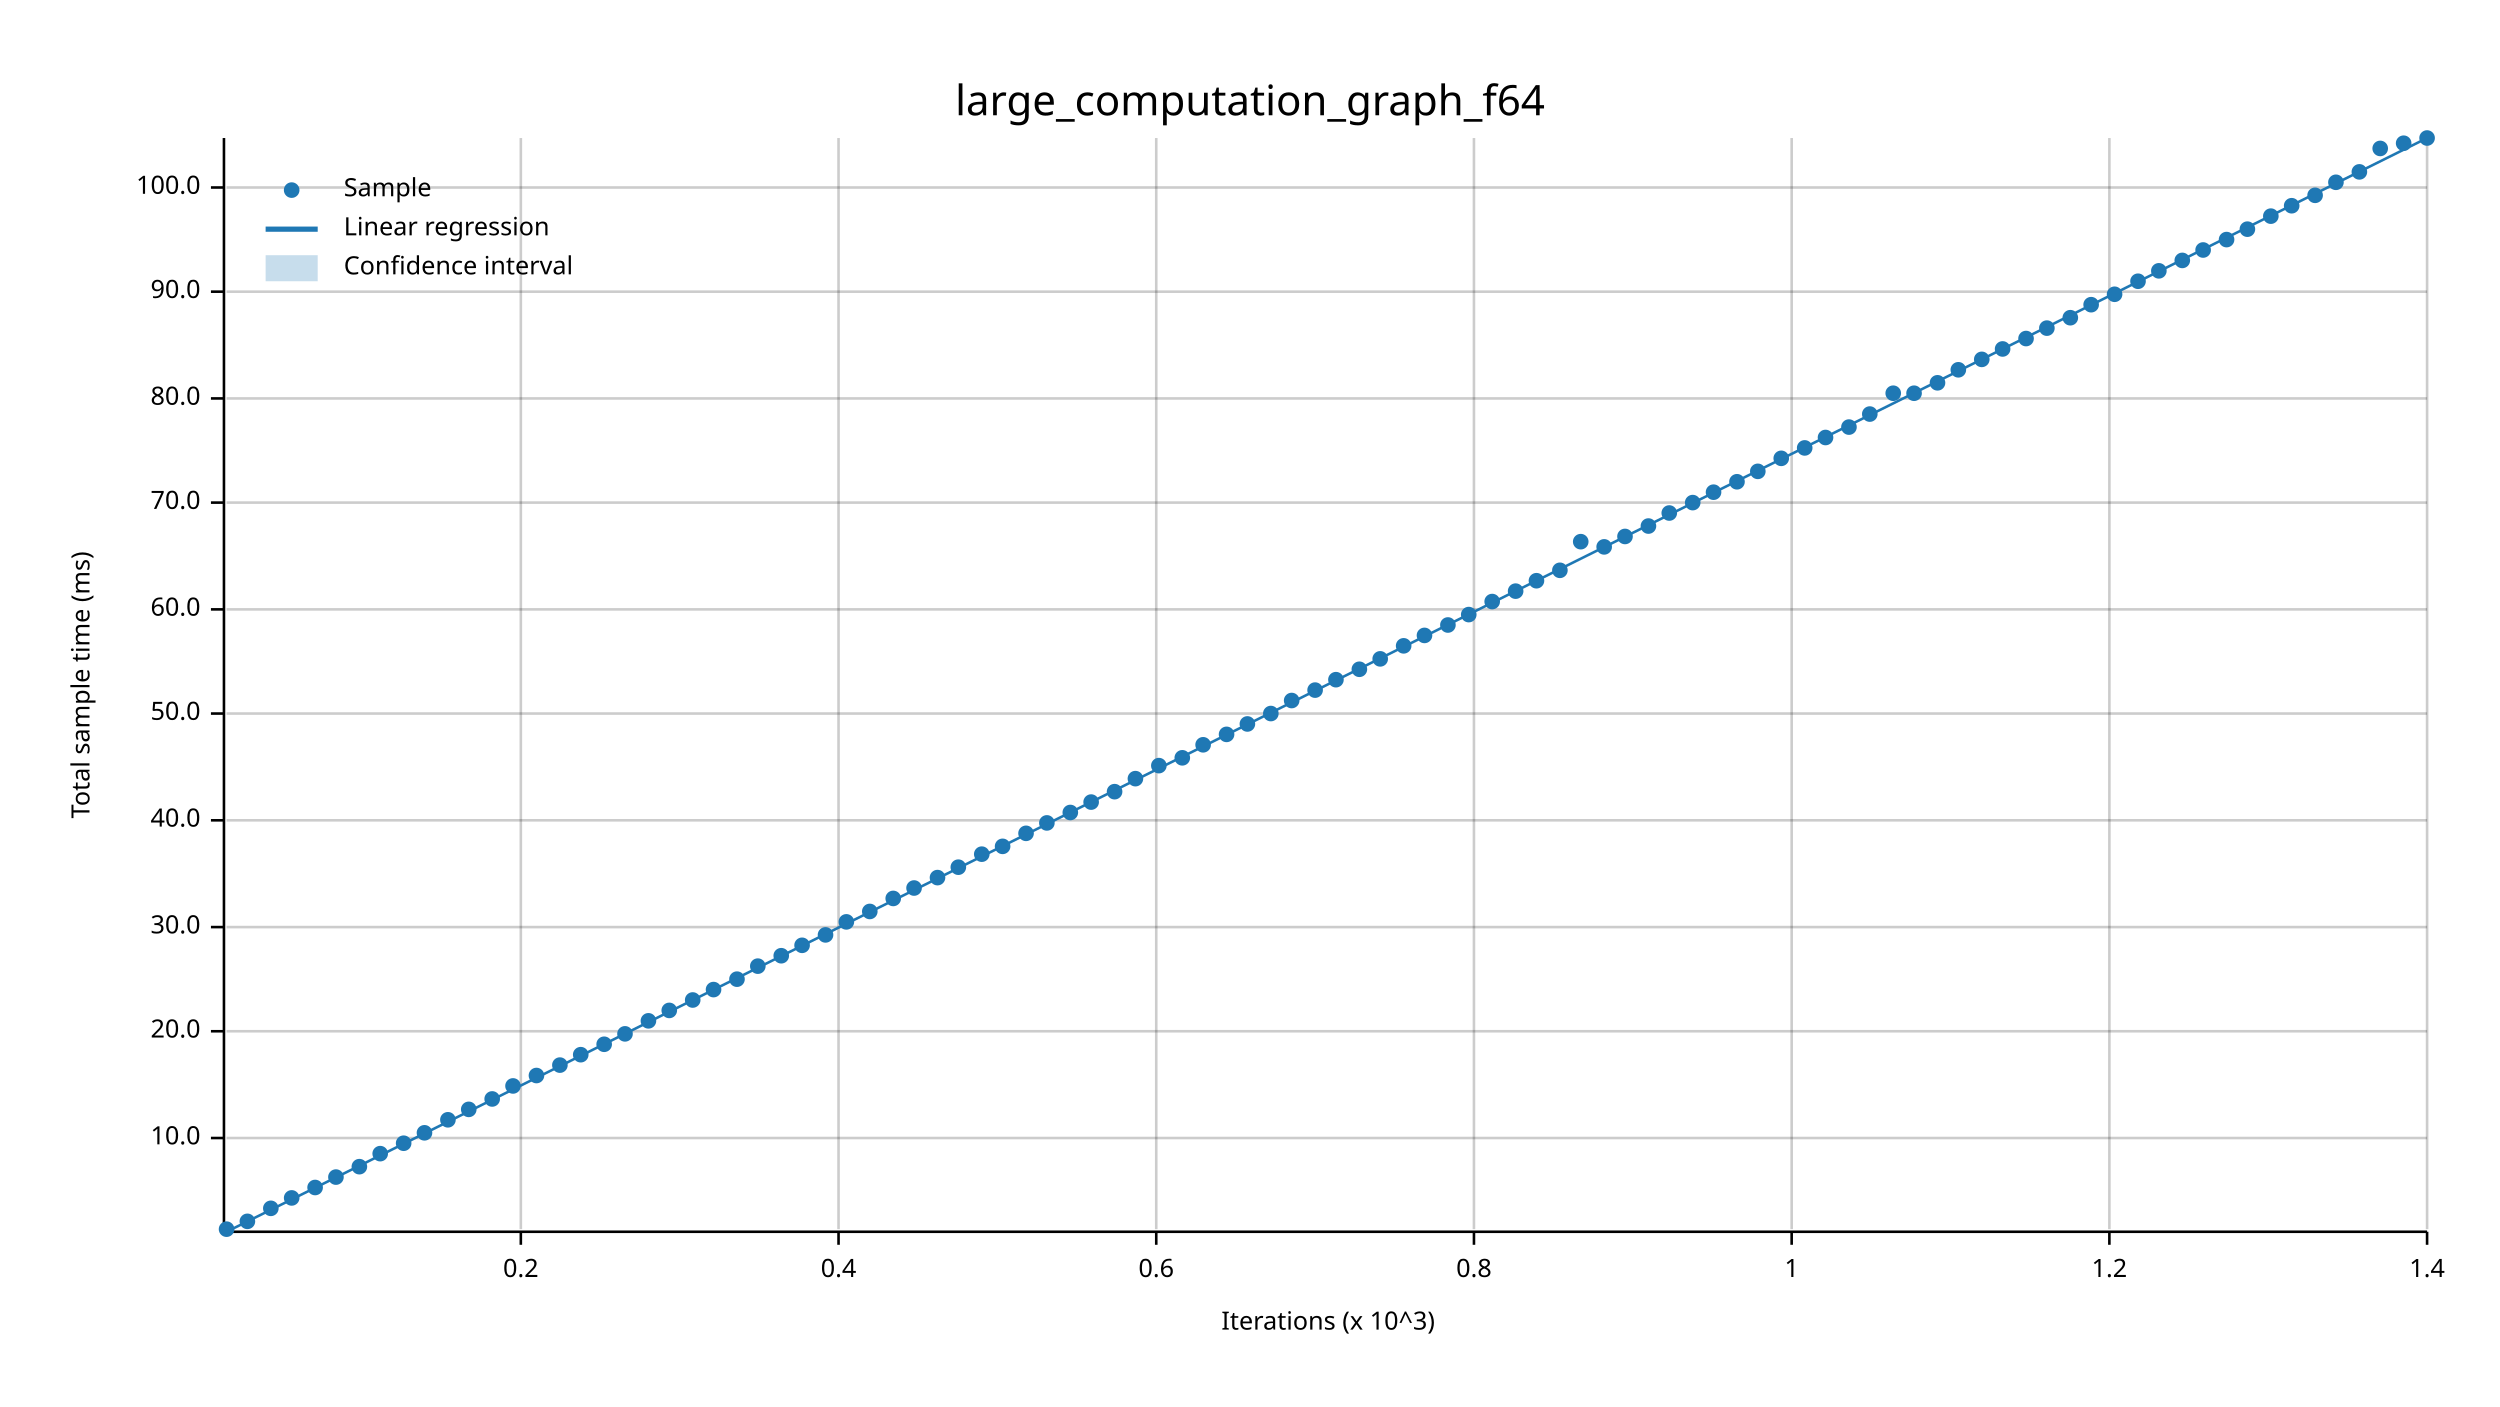
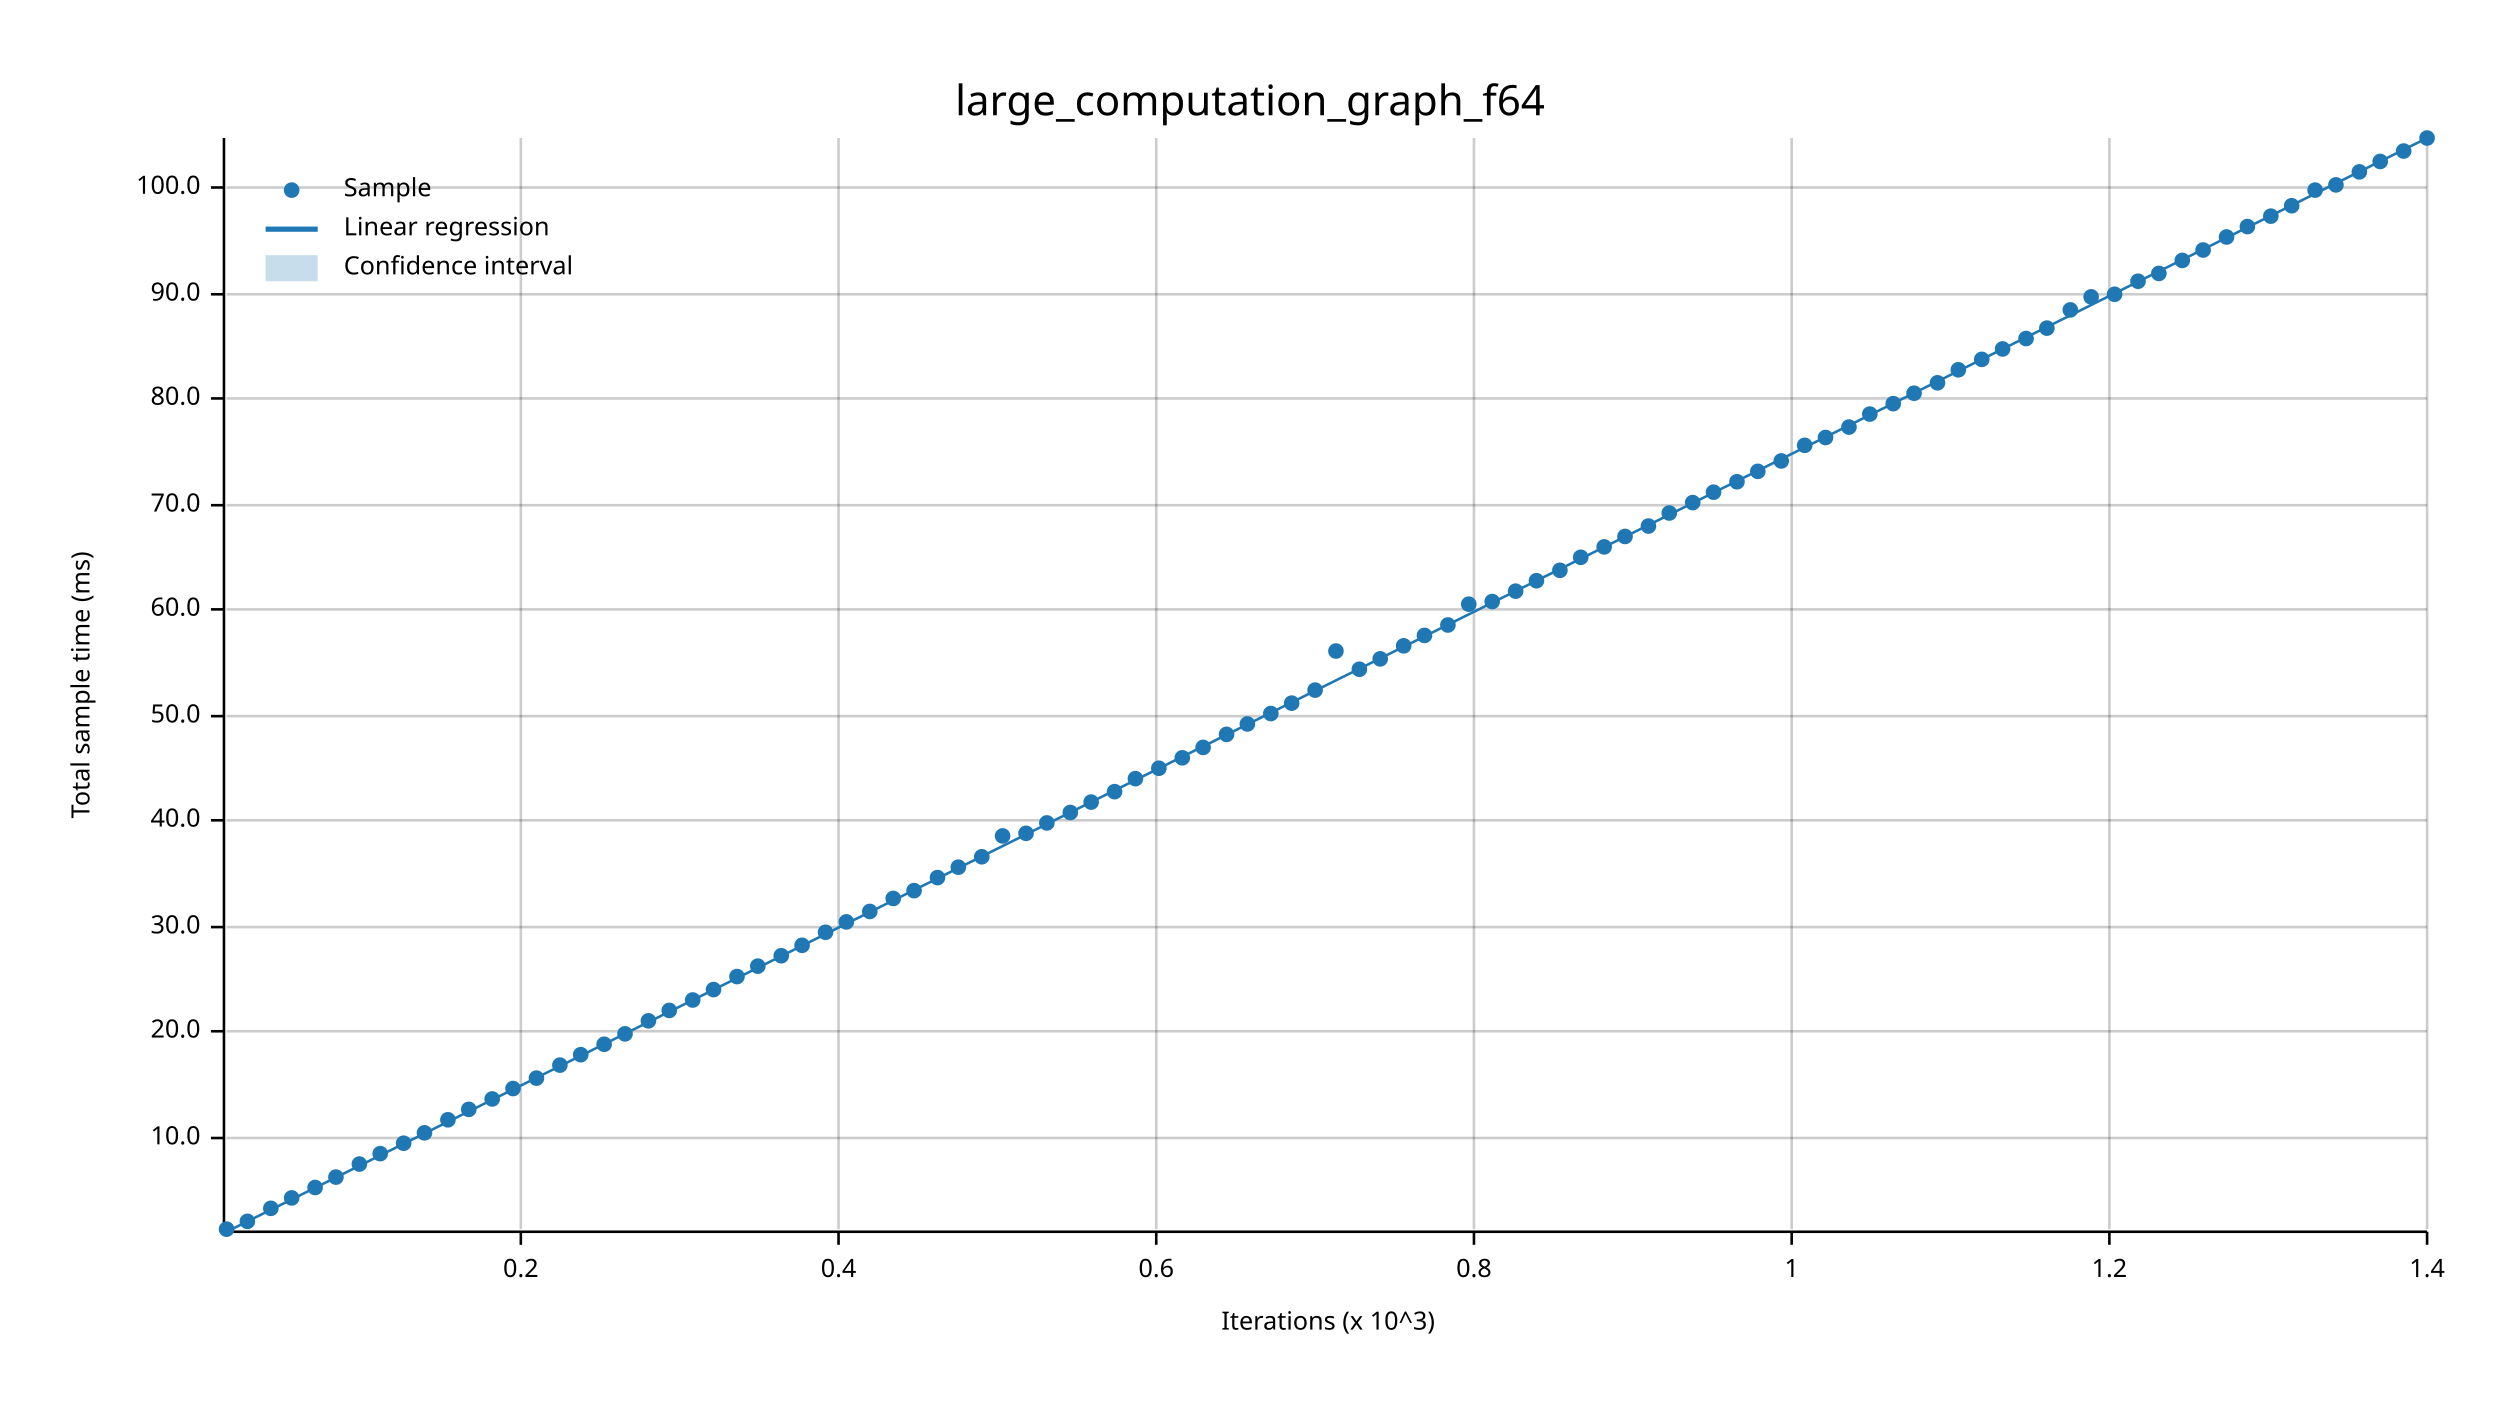
<svg xmlns="http://www.w3.org/2000/svg" width="960" height="540" viewBox="0 0 960 540">
  <text x="480" y="32" dy="0.76em" text-anchor="middle" font-family="sans-serif" font-size="16.129" opacity="1" fill="#000000">
large_computation_graph_f64
</text>
  <text x="27" y="263" dy="0.76em" text-anchor="middle" font-family="sans-serif" font-size="9.677" opacity="1" fill="#000000" transform="rotate(270, 27, 263)">
Total sample time (ms)
</text>
  <text x="510" y="513" dy="-0.5ex" text-anchor="middle" font-family="sans-serif" font-size="9.677" opacity="1" fill="#000000">
Iterations (x 10^3)
</text>
  <line opacity="0.2" stroke="#000000" stroke-width="1" x1="200" y1="472" x2="200" y2="53" />
  <line opacity="0.2" stroke="#000000" stroke-width="1" x1="322" y1="472" x2="322" y2="53" />
  <line opacity="0.2" stroke="#000000" stroke-width="1" x1="444" y1="472" x2="444" y2="53" />
  <line opacity="0.2" stroke="#000000" stroke-width="1" x1="566" y1="472" x2="566" y2="53" />
  <line opacity="0.2" stroke="#000000" stroke-width="1" x1="688" y1="472" x2="688" y2="53" />
  <line opacity="0.2" stroke="#000000" stroke-width="1" x1="810" y1="472" x2="810" y2="53" />
  <line opacity="0.2" stroke="#000000" stroke-width="1" x1="932" y1="472" x2="932" y2="53" />
  <line opacity="0.2" stroke="#000000" stroke-width="1" x1="87" y1="437" x2="932" y2="437" />
  <line opacity="0.2" stroke="#000000" stroke-width="1" x1="87" y1="396" x2="932" y2="396" />
  <line opacity="0.2" stroke="#000000" stroke-width="1" x1="87" y1="356" x2="932" y2="356" />
  <line opacity="0.2" stroke="#000000" stroke-width="1" x1="87" y1="315" x2="932" y2="315" />
-   <line opacity="0.2" stroke="#000000" stroke-width="1" x1="87" y1="274" x2="932" y2="274" />
+   <line opacity="0.2" stroke="#000000" stroke-width="1" x1="87" y1="275" x2="932" y2="275" />
  <line opacity="0.2" stroke="#000000" stroke-width="1" x1="87" y1="234" x2="932" y2="234" />
-   <line opacity="0.2" stroke="#000000" stroke-width="1" x1="87" y1="193" x2="932" y2="193" />
+   <line opacity="0.2" stroke="#000000" stroke-width="1" x1="87" y1="194" x2="932" y2="194" />
  <line opacity="0.2" stroke="#000000" stroke-width="1" x1="87" y1="153" x2="932" y2="153" />
-   <line opacity="0.2" stroke="#000000" stroke-width="1" x1="87" y1="112" x2="932" y2="112" />
+   <line opacity="0.2" stroke="#000000" stroke-width="1" x1="87" y1="113" x2="932" y2="113" />
  <line opacity="0.2" stroke="#000000" stroke-width="1" x1="87" y1="72" x2="932" y2="72" />
  <polyline fill="none" opacity="1" stroke="#000000" stroke-width="1" points="86,53 86,472 " />
  <text x="77" y="437" dy="0.5ex" text-anchor="end" font-family="sans-serif" font-size="9.677" opacity="1" fill="#000000">
10.0
</text>
  <polyline fill="none" opacity="1" stroke="#000000" stroke-width="1" points="81,437 86,437 " />
  <text x="77" y="396" dy="0.5ex" text-anchor="end" font-family="sans-serif" font-size="9.677" opacity="1" fill="#000000">
20.0
</text>
  <polyline fill="none" opacity="1" stroke="#000000" stroke-width="1" points="81,396 86,396 " />
  <text x="77" y="356" dy="0.5ex" text-anchor="end" font-family="sans-serif" font-size="9.677" opacity="1" fill="#000000">
30.0
</text>
  <polyline fill="none" opacity="1" stroke="#000000" stroke-width="1" points="81,356 86,356 " />
  <text x="77" y="315" dy="0.5ex" text-anchor="end" font-family="sans-serif" font-size="9.677" opacity="1" fill="#000000">
40.0
</text>
  <polyline fill="none" opacity="1" stroke="#000000" stroke-width="1" points="81,315 86,315 " />
-   <text x="77" y="274" dy="0.5ex" text-anchor="end" font-family="sans-serif" font-size="9.677" opacity="1" fill="#000000">
+   <text x="77" y="275" dy="0.5ex" text-anchor="end" font-family="sans-serif" font-size="9.677" opacity="1" fill="#000000">
50.0
</text>
-   <polyline fill="none" opacity="1" stroke="#000000" stroke-width="1" points="81,274 86,274 " />
+   <polyline fill="none" opacity="1" stroke="#000000" stroke-width="1" points="81,275 86,275 " />
  <text x="77" y="234" dy="0.5ex" text-anchor="end" font-family="sans-serif" font-size="9.677" opacity="1" fill="#000000">
60.0
</text>
  <polyline fill="none" opacity="1" stroke="#000000" stroke-width="1" points="81,234 86,234 " />
-   <text x="77" y="193" dy="0.5ex" text-anchor="end" font-family="sans-serif" font-size="9.677" opacity="1" fill="#000000">
+   <text x="77" y="194" dy="0.5ex" text-anchor="end" font-family="sans-serif" font-size="9.677" opacity="1" fill="#000000">
70.0
</text>
-   <polyline fill="none" opacity="1" stroke="#000000" stroke-width="1" points="81,193 86,193 " />
+   <polyline fill="none" opacity="1" stroke="#000000" stroke-width="1" points="81,194 86,194 " />
  <text x="77" y="153" dy="0.5ex" text-anchor="end" font-family="sans-serif" font-size="9.677" opacity="1" fill="#000000">
80.0
</text>
  <polyline fill="none" opacity="1" stroke="#000000" stroke-width="1" points="81,153 86,153 " />
-   <text x="77" y="112" dy="0.5ex" text-anchor="end" font-family="sans-serif" font-size="9.677" opacity="1" fill="#000000">
+   <text x="77" y="113" dy="0.5ex" text-anchor="end" font-family="sans-serif" font-size="9.677" opacity="1" fill="#000000">
90.0
</text>
-   <polyline fill="none" opacity="1" stroke="#000000" stroke-width="1" points="81,112 86,112 " />
+   <polyline fill="none" opacity="1" stroke="#000000" stroke-width="1" points="81,113 86,113 " />
  <text x="77" y="72" dy="0.5ex" text-anchor="end" font-family="sans-serif" font-size="9.677" opacity="1" fill="#000000">
100.0
</text>
  <polyline fill="none" opacity="1" stroke="#000000" stroke-width="1" points="81,72 86,72 " />
  <polyline fill="none" opacity="1" stroke="#000000" stroke-width="1" points="87,473 932,473 " />
  <text x="200" y="483" dy="0.76em" text-anchor="middle" font-family="sans-serif" font-size="9.677" opacity="1" fill="#000000">
0.2
</text>
  <polyline fill="none" opacity="1" stroke="#000000" stroke-width="1" points="200,473 200,478 " />
  <text x="322" y="483" dy="0.76em" text-anchor="middle" font-family="sans-serif" font-size="9.677" opacity="1" fill="#000000">
0.4
</text>
  <polyline fill="none" opacity="1" stroke="#000000" stroke-width="1" points="322,473 322,478 " />
  <text x="444" y="483" dy="0.76em" text-anchor="middle" font-family="sans-serif" font-size="9.677" opacity="1" fill="#000000">
0.6
</text>
  <polyline fill="none" opacity="1" stroke="#000000" stroke-width="1" points="444,473 444,478 " />
  <text x="566" y="483" dy="0.76em" text-anchor="middle" font-family="sans-serif" font-size="9.677" opacity="1" fill="#000000">
0.8
</text>
  <polyline fill="none" opacity="1" stroke="#000000" stroke-width="1" points="566,473 566,478 " />
  <text x="688" y="483" dy="0.76em" text-anchor="middle" font-family="sans-serif" font-size="9.677" opacity="1" fill="#000000">
1
</text>
  <polyline fill="none" opacity="1" stroke="#000000" stroke-width="1" points="688,473 688,478 " />
  <text x="810" y="483" dy="0.76em" text-anchor="middle" font-family="sans-serif" font-size="9.677" opacity="1" fill="#000000">
1.2
</text>
  <polyline fill="none" opacity="1" stroke="#000000" stroke-width="1" points="810,473 810,478 " />
  <text x="932" y="483" dy="0.76em" text-anchor="middle" font-family="sans-serif" font-size="9.677" opacity="1" fill="#000000">
1.4
</text>
  <polyline fill="none" opacity="1" stroke="#000000" stroke-width="1" points="932,473 932,478 " />
  <circle cx="87" cy="472" r="3" opacity="1" fill="#1F78B4" stroke="none" stroke-width="1" />
  <circle cx="95" cy="469" r="3" opacity="1" fill="#1F78B4" stroke="none" stroke-width="1" />
  <circle cx="104" cy="464" r="3" opacity="1" fill="#1F78B4" stroke="none" stroke-width="1" />
  <circle cx="112" cy="460" r="3" opacity="1" fill="#1F78B4" stroke="none" stroke-width="1" />
  <circle cx="121" cy="456" r="3" opacity="1" fill="#1F78B4" stroke="none" stroke-width="1" />
  <circle cx="129" cy="452" r="3" opacity="1" fill="#1F78B4" stroke="none" stroke-width="1" />
-   <circle cx="138" cy="448" r="3" opacity="1" fill="#1F78B4" stroke="none" stroke-width="1" />
+   <circle cx="138" cy="447" r="3" opacity="1" fill="#1F78B4" stroke="none" stroke-width="1" />
  <circle cx="146" cy="443" r="3" opacity="1" fill="#1F78B4" stroke="none" stroke-width="1" />
  <circle cx="155" cy="439" r="3" opacity="1" fill="#1F78B4" stroke="none" stroke-width="1" />
  <circle cx="163" cy="435" r="3" opacity="1" fill="#1F78B4" stroke="none" stroke-width="1" />
  <circle cx="172" cy="430" r="3" opacity="1" fill="#1F78B4" stroke="none" stroke-width="1" />
  <circle cx="180" cy="426" r="3" opacity="1" fill="#1F78B4" stroke="none" stroke-width="1" />
  <circle cx="189" cy="422" r="3" opacity="1" fill="#1F78B4" stroke="none" stroke-width="1" />
-   <circle cx="197" cy="417" r="3" opacity="1" fill="#1F78B4" stroke="none" stroke-width="1" />
-   <circle cx="206" cy="413" r="3" opacity="1" fill="#1F78B4" stroke="none" stroke-width="1" />
+   <circle cx="197" cy="418" r="3" opacity="1" fill="#1F78B4" stroke="none" stroke-width="1" />
+   <circle cx="206" cy="414" r="3" opacity="1" fill="#1F78B4" stroke="none" stroke-width="1" />
  <circle cx="215" cy="409" r="3" opacity="1" fill="#1F78B4" stroke="none" stroke-width="1" />
  <circle cx="223" cy="405" r="3" opacity="1" fill="#1F78B4" stroke="none" stroke-width="1" />
  <circle cx="232" cy="401" r="3" opacity="1" fill="#1F78B4" stroke="none" stroke-width="1" />
  <circle cx="240" cy="397" r="3" opacity="1" fill="#1F78B4" stroke="none" stroke-width="1" />
  <circle cx="249" cy="392" r="3" opacity="1" fill="#1F78B4" stroke="none" stroke-width="1" />
  <circle cx="257" cy="388" r="3" opacity="1" fill="#1F78B4" stroke="none" stroke-width="1" />
  <circle cx="266" cy="384" r="3" opacity="1" fill="#1F78B4" stroke="none" stroke-width="1" />
  <circle cx="274" cy="380" r="3" opacity="1" fill="#1F78B4" stroke="none" stroke-width="1" />
-   <circle cx="283" cy="376" r="3" opacity="1" fill="#1F78B4" stroke="none" stroke-width="1" />
+   <circle cx="283" cy="375" r="3" opacity="1" fill="#1F78B4" stroke="none" stroke-width="1" />
  <circle cx="291" cy="371" r="3" opacity="1" fill="#1F78B4" stroke="none" stroke-width="1" />
  <circle cx="300" cy="367" r="3" opacity="1" fill="#1F78B4" stroke="none" stroke-width="1" />
  <circle cx="308" cy="363" r="3" opacity="1" fill="#1F78B4" stroke="none" stroke-width="1" />
-   <circle cx="317" cy="359" r="3" opacity="1" fill="#1F78B4" stroke="none" stroke-width="1" />
+   <circle cx="317" cy="358" r="3" opacity="1" fill="#1F78B4" stroke="none" stroke-width="1" />
  <circle cx="325" cy="354" r="3" opacity="1" fill="#1F78B4" stroke="none" stroke-width="1" />
  <circle cx="334" cy="350" r="3" opacity="1" fill="#1F78B4" stroke="none" stroke-width="1" />
  <circle cx="343" cy="345" r="3" opacity="1" fill="#1F78B4" stroke="none" stroke-width="1" />
-   <circle cx="351" cy="341" r="3" opacity="1" fill="#1F78B4" stroke="none" stroke-width="1" />
+   <circle cx="351" cy="342" r="3" opacity="1" fill="#1F78B4" stroke="none" stroke-width="1" />
  <circle cx="360" cy="337" r="3" opacity="1" fill="#1F78B4" stroke="none" stroke-width="1" />
  <circle cx="368" cy="333" r="3" opacity="1" fill="#1F78B4" stroke="none" stroke-width="1" />
-   <circle cx="377" cy="328" r="3" opacity="1" fill="#1F78B4" stroke="none" stroke-width="1" />
-   <circle cx="385" cy="325" r="3" opacity="1" fill="#1F78B4" stroke="none" stroke-width="1" />
+   <circle cx="377" cy="329" r="3" opacity="1" fill="#1F78B4" stroke="none" stroke-width="1" />
+   <circle cx="385" cy="321" r="3" opacity="1" fill="#1F78B4" stroke="none" stroke-width="1" />
  <circle cx="394" cy="320" r="3" opacity="1" fill="#1F78B4" stroke="none" stroke-width="1" />
  <circle cx="402" cy="316" r="3" opacity="1" fill="#1F78B4" stroke="none" stroke-width="1" />
  <circle cx="411" cy="312" r="3" opacity="1" fill="#1F78B4" stroke="none" stroke-width="1" />
  <circle cx="419" cy="308" r="3" opacity="1" fill="#1F78B4" stroke="none" stroke-width="1" />
  <circle cx="428" cy="304" r="3" opacity="1" fill="#1F78B4" stroke="none" stroke-width="1" />
  <circle cx="436" cy="299" r="3" opacity="1" fill="#1F78B4" stroke="none" stroke-width="1" />
-   <circle cx="445" cy="294" r="3" opacity="1" fill="#1F78B4" stroke="none" stroke-width="1" />
+   <circle cx="445" cy="295" r="3" opacity="1" fill="#1F78B4" stroke="none" stroke-width="1" />
  <circle cx="454" cy="291" r="3" opacity="1" fill="#1F78B4" stroke="none" stroke-width="1" />
-   <circle cx="462" cy="286" r="3" opacity="1" fill="#1F78B4" stroke="none" stroke-width="1" />
+   <circle cx="462" cy="287" r="3" opacity="1" fill="#1F78B4" stroke="none" stroke-width="1" />
  <circle cx="471" cy="282" r="3" opacity="1" fill="#1F78B4" stroke="none" stroke-width="1" />
  <circle cx="479" cy="278" r="3" opacity="1" fill="#1F78B4" stroke="none" stroke-width="1" />
  <circle cx="488" cy="274" r="3" opacity="1" fill="#1F78B4" stroke="none" stroke-width="1" />
-   <circle cx="496" cy="269" r="3" opacity="1" fill="#1F78B4" stroke="none" stroke-width="1" />
+   <circle cx="496" cy="270" r="3" opacity="1" fill="#1F78B4" stroke="none" stroke-width="1" />
  <circle cx="505" cy="265" r="3" opacity="1" fill="#1F78B4" stroke="none" stroke-width="1" />
-   <circle cx="513" cy="261" r="3" opacity="1" fill="#1F78B4" stroke="none" stroke-width="1" />
+   <circle cx="513" cy="250" r="3" opacity="1" fill="#1F78B4" stroke="none" stroke-width="1" />
  <circle cx="522" cy="257" r="3" opacity="1" fill="#1F78B4" stroke="none" stroke-width="1" />
  <circle cx="530" cy="253" r="3" opacity="1" fill="#1F78B4" stroke="none" stroke-width="1" />
  <circle cx="539" cy="248" r="3" opacity="1" fill="#1F78B4" stroke="none" stroke-width="1" />
  <circle cx="547" cy="244" r="3" opacity="1" fill="#1F78B4" stroke="none" stroke-width="1" />
  <circle cx="556" cy="240" r="3" opacity="1" fill="#1F78B4" stroke="none" stroke-width="1" />
-   <circle cx="564" cy="236" r="3" opacity="1" fill="#1F78B4" stroke="none" stroke-width="1" />
+   <circle cx="564" cy="232" r="3" opacity="1" fill="#1F78B4" stroke="none" stroke-width="1" />
  <circle cx="573" cy="231" r="3" opacity="1" fill="#1F78B4" stroke="none" stroke-width="1" />
  <circle cx="582" cy="227" r="3" opacity="1" fill="#1F78B4" stroke="none" stroke-width="1" />
  <circle cx="590" cy="223" r="3" opacity="1" fill="#1F78B4" stroke="none" stroke-width="1" />
  <circle cx="599" cy="219" r="3" opacity="1" fill="#1F78B4" stroke="none" stroke-width="1" />
-   <circle cx="607" cy="208" r="3" opacity="1" fill="#1F78B4" stroke="none" stroke-width="1" />
+   <circle cx="607" cy="214" r="3" opacity="1" fill="#1F78B4" stroke="none" stroke-width="1" />
  <circle cx="616" cy="210" r="3" opacity="1" fill="#1F78B4" stroke="none" stroke-width="1" />
  <circle cx="624" cy="206" r="3" opacity="1" fill="#1F78B4" stroke="none" stroke-width="1" />
  <circle cx="633" cy="202" r="3" opacity="1" fill="#1F78B4" stroke="none" stroke-width="1" />
  <circle cx="641" cy="197" r="3" opacity="1" fill="#1F78B4" stroke="none" stroke-width="1" />
  <circle cx="650" cy="193" r="3" opacity="1" fill="#1F78B4" stroke="none" stroke-width="1" />
  <circle cx="658" cy="189" r="3" opacity="1" fill="#1F78B4" stroke="none" stroke-width="1" />
  <circle cx="667" cy="185" r="3" opacity="1" fill="#1F78B4" stroke="none" stroke-width="1" />
  <circle cx="675" cy="181" r="3" opacity="1" fill="#1F78B4" stroke="none" stroke-width="1" />
-   <circle cx="684" cy="176" r="3" opacity="1" fill="#1F78B4" stroke="none" stroke-width="1" />
-   <circle cx="693" cy="172" r="3" opacity="1" fill="#1F78B4" stroke="none" stroke-width="1" />
+   <circle cx="684" cy="177" r="3" opacity="1" fill="#1F78B4" stroke="none" stroke-width="1" />
+   <circle cx="693" cy="171" r="3" opacity="1" fill="#1F78B4" stroke="none" stroke-width="1" />
  <circle cx="701" cy="168" r="3" opacity="1" fill="#1F78B4" stroke="none" stroke-width="1" />
  <circle cx="710" cy="164" r="3" opacity="1" fill="#1F78B4" stroke="none" stroke-width="1" />
  <circle cx="718" cy="159" r="3" opacity="1" fill="#1F78B4" stroke="none" stroke-width="1" />
-   <circle cx="727" cy="151" r="3" opacity="1" fill="#1F78B4" stroke="none" stroke-width="1" />
+   <circle cx="727" cy="155" r="3" opacity="1" fill="#1F78B4" stroke="none" stroke-width="1" />
  <circle cx="735" cy="151" r="3" opacity="1" fill="#1F78B4" stroke="none" stroke-width="1" />
  <circle cx="744" cy="147" r="3" opacity="1" fill="#1F78B4" stroke="none" stroke-width="1" />
  <circle cx="752" cy="142" r="3" opacity="1" fill="#1F78B4" stroke="none" stroke-width="1" />
  <circle cx="761" cy="138" r="3" opacity="1" fill="#1F78B4" stroke="none" stroke-width="1" />
  <circle cx="769" cy="134" r="3" opacity="1" fill="#1F78B4" stroke="none" stroke-width="1" />
  <circle cx="778" cy="130" r="3" opacity="1" fill="#1F78B4" stroke="none" stroke-width="1" />
  <circle cx="786" cy="126" r="3" opacity="1" fill="#1F78B4" stroke="none" stroke-width="1" />
-   <circle cx="795" cy="122" r="3" opacity="1" fill="#1F78B4" stroke="none" stroke-width="1" />
-   <circle cx="803" cy="117" r="3" opacity="1" fill="#1F78B4" stroke="none" stroke-width="1" />
+   <circle cx="795" cy="119" r="3" opacity="1" fill="#1F78B4" stroke="none" stroke-width="1" />
+   <circle cx="803" cy="114" r="3" opacity="1" fill="#1F78B4" stroke="none" stroke-width="1" />
  <circle cx="812" cy="113" r="3" opacity="1" fill="#1F78B4" stroke="none" stroke-width="1" />
  <circle cx="821" cy="108" r="3" opacity="1" fill="#1F78B4" stroke="none" stroke-width="1" />
-   <circle cx="829" cy="104" r="3" opacity="1" fill="#1F78B4" stroke="none" stroke-width="1" />
+   <circle cx="829" cy="105" r="3" opacity="1" fill="#1F78B4" stroke="none" stroke-width="1" />
  <circle cx="838" cy="100" r="3" opacity="1" fill="#1F78B4" stroke="none" stroke-width="1" />
  <circle cx="846" cy="96" r="3" opacity="1" fill="#1F78B4" stroke="none" stroke-width="1" />
-   <circle cx="855" cy="92" r="3" opacity="1" fill="#1F78B4" stroke="none" stroke-width="1" />
-   <circle cx="863" cy="88" r="3" opacity="1" fill="#1F78B4" stroke="none" stroke-width="1" />
+   <circle cx="855" cy="91" r="3" opacity="1" fill="#1F78B4" stroke="none" stroke-width="1" />
+   <circle cx="863" cy="87" r="3" opacity="1" fill="#1F78B4" stroke="none" stroke-width="1" />
  <circle cx="872" cy="83" r="3" opacity="1" fill="#1F78B4" stroke="none" stroke-width="1" />
  <circle cx="880" cy="79" r="3" opacity="1" fill="#1F78B4" stroke="none" stroke-width="1" />
-   <circle cx="889" cy="75" r="3" opacity="1" fill="#1F78B4" stroke="none" stroke-width="1" />
-   <circle cx="897" cy="70" r="3" opacity="1" fill="#1F78B4" stroke="none" stroke-width="1" />
+   <circle cx="889" cy="73" r="3" opacity="1" fill="#1F78B4" stroke="none" stroke-width="1" />
+   <circle cx="897" cy="71" r="3" opacity="1" fill="#1F78B4" stroke="none" stroke-width="1" />
  <circle cx="906" cy="66" r="3" opacity="1" fill="#1F78B4" stroke="none" stroke-width="1" />
-   <circle cx="914" cy="57" r="3" opacity="1" fill="#1F78B4" stroke="none" stroke-width="1" />
-   <circle cx="923" cy="55" r="3" opacity="1" fill="#1F78B4" stroke="none" stroke-width="1" />
+   <circle cx="914" cy="62" r="3" opacity="1" fill="#1F78B4" stroke="none" stroke-width="1" />
+   <circle cx="923" cy="58" r="3" opacity="1" fill="#1F78B4" stroke="none" stroke-width="1" />
  <circle cx="932" cy="53" r="3" opacity="1" fill="#1F78B4" stroke="none" stroke-width="1" />
  <polyline fill="none" opacity="1" stroke="#1F78B4" stroke-width="1" points="87,473 932,53 " />
  <polygon opacity="0.25" fill="#1F78B4" points="87,473 932,53 932,53 " />
  <text x="132" y="68" dy="0.76em" text-anchor="start" font-family="sans-serif" font-size="9.677" opacity="1" fill="#000000">
Sample
</text>
  <text x="132" y="83" dy="0.76em" text-anchor="start" font-family="sans-serif" font-size="9.677" opacity="1" fill="#000000">
Linear regression
</text>
  <text x="132" y="98" dy="0.76em" text-anchor="start" font-family="sans-serif" font-size="9.677" opacity="1" fill="#000000">
Confidence interval
</text>
  <circle cx="112" cy="73" r="3" opacity="1" fill="#1F78B4" stroke="none" stroke-width="1" />
  <polyline fill="none" opacity="1" stroke="#1F78B4" stroke-width="2" points="102,88 122,88 " />
  <rect x="102" y="98" width="20" height="10" opacity="0.25" fill="#1F78B4" stroke="none" />
</svg>
